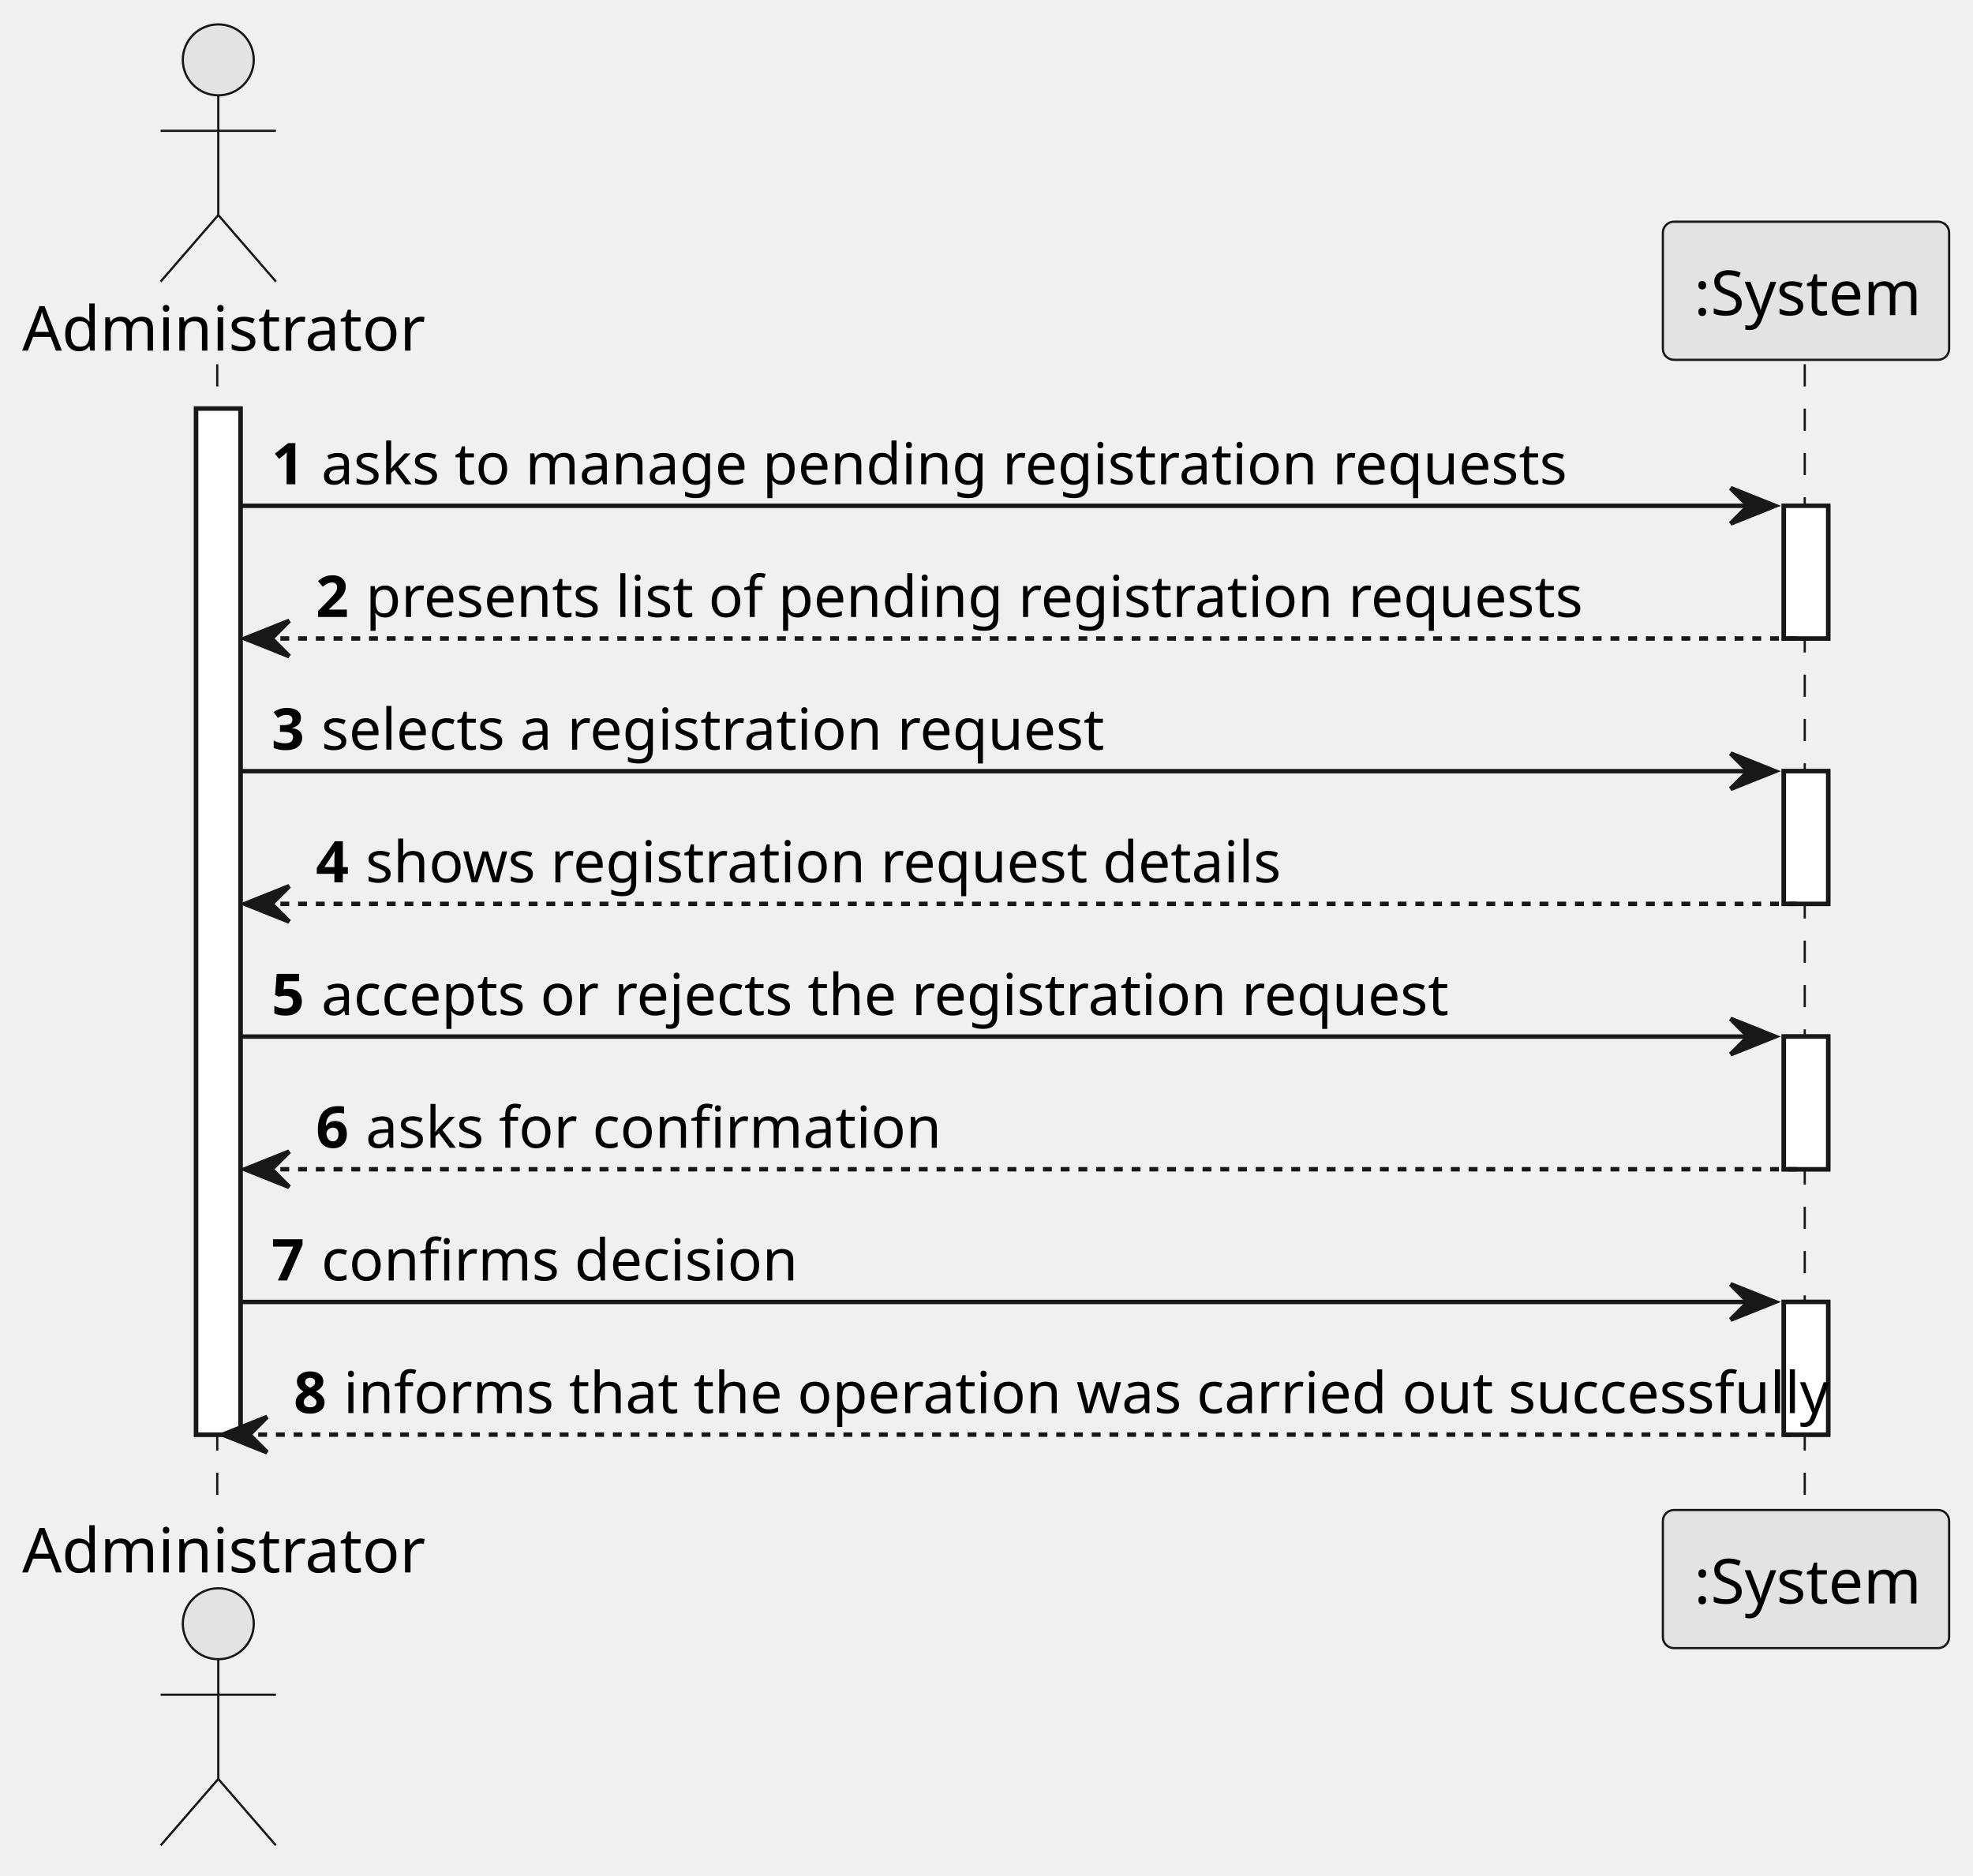
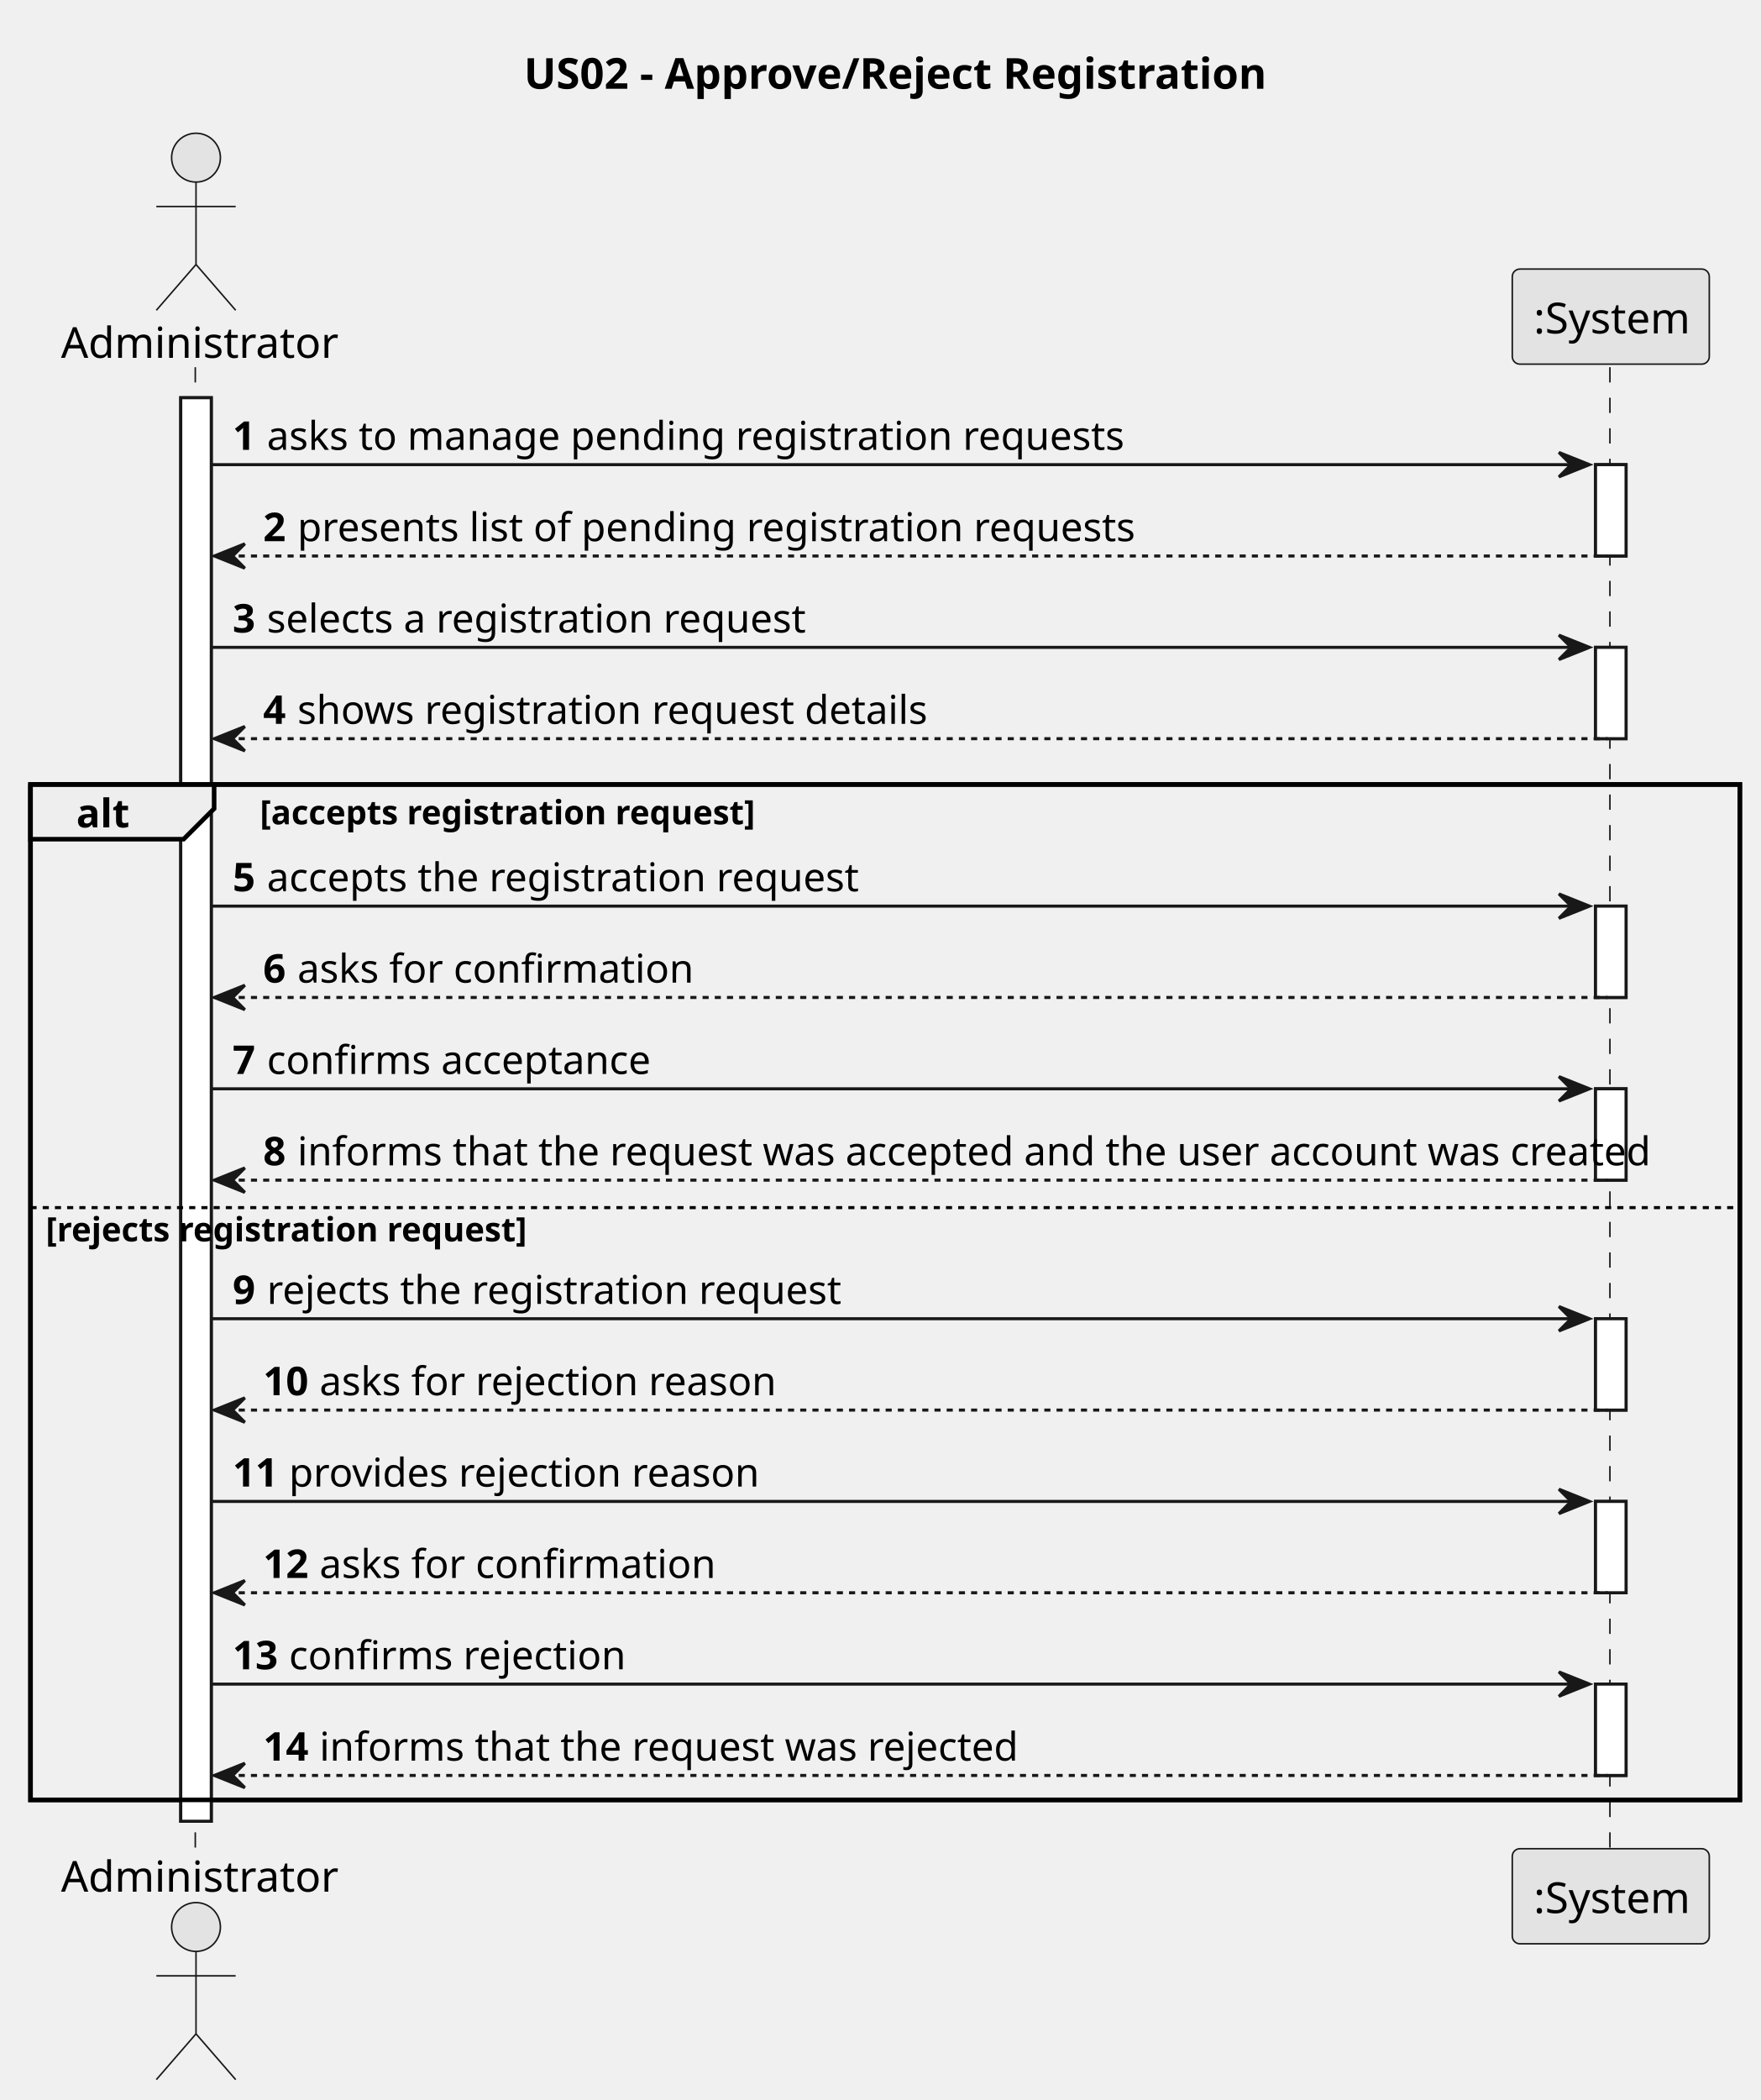
- <svg xmlns="http://www.w3.org/2000/svg" contentStyleType="text/css" data-diagram-type="SEQUENCE" height="423px" preserveAspectRatio="none" style="width:445px;height:423px;background:#FFFFFF;" version="1.1" viewBox="0 0 445 423" width="445px" zoomAndPan="magnify">
+ <svg xmlns="http://www.w3.org/2000/svg" contentStyleType="text/css" data-diagram-type="SEQUENCE" height="688px" preserveAspectRatio="none" style="width:577px;height:688px;background:#FFFFFF;" version="1.1" viewBox="0 0 577 688" width="577px" zoomAndPan="magnify">
  <defs />
  <g>
+     <text fill="#000000" font-family="sans-serif" font-size="14" font-weight="bold" lengthAdjust="spacing" textLength="235.724" x="171.715" y="29.075">US02 - Approve/Reject Registration</text>
    <g>
-       <rect fill="#FFFFFF" height="231.41" style="stroke:#181818;stroke-width:1;" width="10" x="44.234" y="92.151" />
+       <rect fill="#FFFFFF" height="466.37" style="stroke:#181818;stroke-width:1;" width="10" x="59.234" y="130.303" />
    </g>
    <g>
-       <rect fill="#FFFFFF" height="29.926" style="stroke:#181818;stroke-width:1;" width="10" x="402.334" y="114.078" />
+       <rect fill="#FFFFFF" height="29.926" style="stroke:#181818;stroke-width:1;" width="10" x="522.87" y="152.229" />
    </g>
    <g>
-       <rect fill="#FFFFFF" height="29.926" style="stroke:#181818;stroke-width:1;" width="10" x="402.334" y="173.93" />
+       <rect fill="#FFFFFF" height="29.926" style="stroke:#181818;stroke-width:1;" width="10" x="522.87" y="212.082" />
    </g>
    <g>
-       <rect fill="#FFFFFF" height="29.926" style="stroke:#181818;stroke-width:1;" width="10" x="402.334" y="233.783" />
+       <rect fill="#FFFFFF" height="29.926" style="stroke:#181818;stroke-width:1;" width="10" x="522.87" y="296.86" />
    </g>
    <g>
-       <rect fill="#FFFFFF" height="29.926" style="stroke:#181818;stroke-width:1;" width="10" x="402.334" y="293.635" />
+       <rect fill="#FFFFFF" height="29.926" style="stroke:#181818;stroke-width:1;" width="10" x="522.87" y="356.713" />
    </g>
    <g>
-       <rect fill="#000000" fill-opacity="0" height="259.41" width="8" x="45.234" y="82.151" />
-       <line style="stroke:#181818;stroke-width:0.5;stroke-dasharray:5,5;" x1="49" x2="49" y1="82.151" y2="341.562" />
+       <rect fill="#FFFFFF" height="29.926" style="stroke:#181818;stroke-width:1;" width="10" x="522.87" y="432.041" />
    </g>
    <g>
-       <rect fill="#000000" fill-opacity="0" height="259.41" width="8" x="403.334" y="82.151" />
-       <line style="stroke:#181818;stroke-width:0.5;stroke-dasharray:5,5;" x1="407.051" x2="407.051" y1="82.151" y2="341.562" />
-     </g>
-     <g class="participant participant-head" data-participant="Admin">
-       <text fill="#000000" font-family="sans-serif" font-size="14" lengthAdjust="spacing" textLength="82.469" x="5" y="79.075">Administrator</text>
-       <ellipse cx="49.234" cy="13.5" fill="#E3E3E3" rx="8" ry="8" style="stroke:#181818;stroke-width:0.5;" />
-       <path d="M49.234,21.5 L49.234,48.5 M36.234,29.5 L62.234,29.5 M49.234,48.5 L36.234,63.5 M49.234,48.5 L62.234,63.5" fill="none" style="stroke:#181818;stroke-width:0.5;" />
-     </g>
-     <g class="participant participant-tail" data-participant="Admin">
-       <text fill="#000000" font-family="sans-serif" font-size="14" lengthAdjust="spacing" textLength="82.469" x="5" y="354.637">Administrator</text>
-       <ellipse cx="49.234" cy="366.213" fill="#E3E3E3" rx="8" ry="8" style="stroke:#181818;stroke-width:0.5;" />
-       <path d="M49.234,374.213 L49.234,401.213 M36.234,382.213 L62.234,382.213 M49.234,401.213 L36.234,416.213 M49.234,401.213 L62.234,416.213" fill="none" style="stroke:#181818;stroke-width:0.5;" />
-     </g>
-     <g class="participant participant-head" data-participant="System">
-       <rect fill="#E3E3E3" height="31.151" rx="2.5" ry="2.5" style="stroke:#181818;stroke-width:0.5;" width="64.565" x="375.051" y="50" />
-       <text fill="#000000" font-family="sans-serif" font-size="14" lengthAdjust="spacing" textLength="50.565" x="382.051" y="71.075">:System</text>
-     </g>
-     <g class="participant participant-tail" data-participant="System">
-       <rect fill="#E3E3E3" height="31.151" rx="2.5" ry="2.5" style="stroke:#181818;stroke-width:0.5;" width="64.565" x="375.051" y="340.562" />
-       <text fill="#000000" font-family="sans-serif" font-size="14" lengthAdjust="spacing" textLength="50.565" x="382.051" y="361.637">:System</text>
+       <rect fill="#FFFFFF" height="29.926" style="stroke:#181818;stroke-width:1;" width="10" x="522.87" y="491.894" />
    </g>
    <g>
-       <rect fill="#FFFFFF" height="231.41" style="stroke:#181818;stroke-width:1;" width="10" x="44.234" y="92.151" />
+       <rect fill="#FFFFFF" height="29.926" style="stroke:#181818;stroke-width:1;" width="10" x="522.87" y="551.747" />
+     </g>
+     <rect fill="none" height="332.665" style="stroke:#000000;stroke-width:1.5;" width="560.153" x="10" y="257.008" />
+     <g class="participant-lifeline" data-entity-uid="part1" data-qualified-name="Admin" id="part1-lifeline">
+       <g>
+         <rect fill="#000000" fill-opacity="0" height="486.37" width="8" x="60.234" y="120.303" />
+         <line style="stroke:#181818;stroke-width:0.5;stroke-dasharray:5,5;" x1="64" x2="64" y1="120.303" y2="606.673" />
+       </g>
+     </g>
+     <g class="participant-lifeline" data-entity-uid="part2" data-qualified-name="System" id="part2-lifeline">
+       <g>
+         <rect fill="#000000" fill-opacity="0" height="486.37" width="8" x="523.87" y="120.303" />
+         <line style="stroke:#181818;stroke-width:0.5;stroke-dasharray:5,5;" x1="527.587" x2="527.587" y1="120.303" y2="606.673" />
+       </g>
+     </g>
+     <g class="participant participant-head" data-entity-uid="part1" data-qualified-name="Admin" id="part1-head">
+       <text fill="#000000" font-family="sans-serif" font-size="14" lengthAdjust="spacing" textLength="82.469" x="20" y="117.227">Administrator</text>
+       <ellipse cx="64.234" cy="51.651" fill="#E3E3E3" rx="8" ry="8" style="stroke:#181818;stroke-width:0.5;" />
+       <path d="M64.234,59.651 L64.234,86.651 M51.234,67.651 L77.234,67.651 M64.234,86.651 L51.234,101.651 M64.234,86.651 L77.234,101.651" fill="none" style="stroke:#181818;stroke-width:0.5;" />
+     </g>
+     <g class="participant participant-tail" data-entity-uid="part1" data-qualified-name="Admin" id="part1-tail">
+       <text fill="#000000" font-family="sans-serif" font-size="14" lengthAdjust="spacing" textLength="82.469" x="20" y="619.748">Administrator</text>
+       <ellipse cx="64.234" cy="631.324" fill="#E3E3E3" rx="8" ry="8" style="stroke:#181818;stroke-width:0.5;" />
+       <path d="M64.234,639.324 L64.234,666.324 M51.234,647.324 L77.234,647.324 M64.234,666.324 L51.234,681.324 M64.234,666.324 L77.234,681.324" fill="none" style="stroke:#181818;stroke-width:0.5;" />
+     </g>
+     <g class="participant participant-head" data-entity-uid="part2" data-qualified-name="System" id="part2-head">
+       <rect fill="#E3E3E3" height="31.151" rx="2.5" ry="2.5" style="stroke:#181818;stroke-width:0.5;" width="64.565" x="495.587" y="88.151" />
+       <text fill="#000000" font-family="sans-serif" font-size="14" lengthAdjust="spacing" textLength="50.565" x="502.587" y="109.227">:System</text>
+     </g>
+     <g class="participant participant-tail" data-entity-uid="part2" data-qualified-name="System" id="part2-tail">
+       <rect fill="#E3E3E3" height="31.151" rx="2.5" ry="2.5" style="stroke:#181818;stroke-width:0.5;" width="64.565" x="495.587" y="605.673" />
+       <text fill="#000000" font-family="sans-serif" font-size="14" lengthAdjust="spacing" textLength="50.565" x="502.587" y="626.748">:System</text>
    </g>
    <g>
-       <rect fill="#FFFFFF" height="29.926" style="stroke:#181818;stroke-width:1;" width="10" x="402.334" y="114.078" />
+       <rect fill="#FFFFFF" height="466.37" style="stroke:#181818;stroke-width:1;" width="10" x="59.234" y="130.303" />
    </g>
    <g>
-       <rect fill="#FFFFFF" height="29.926" style="stroke:#181818;stroke-width:1;" width="10" x="402.334" y="173.93" />
+       <rect fill="#FFFFFF" height="29.926" style="stroke:#181818;stroke-width:1;" width="10" x="522.87" y="152.229" />
    </g>
    <g>
-       <rect fill="#FFFFFF" height="29.926" style="stroke:#181818;stroke-width:1;" width="10" x="402.334" y="233.783" />
+       <rect fill="#FFFFFF" height="29.926" style="stroke:#181818;stroke-width:1;" width="10" x="522.87" y="212.082" />
    </g>
    <g>
-       <rect fill="#FFFFFF" height="29.926" style="stroke:#181818;stroke-width:1;" width="10" x="402.334" y="293.635" />
+       <rect fill="#FFFFFF" height="29.926" style="stroke:#181818;stroke-width:1;" width="10" x="522.87" y="296.86" />
    </g>
-     <g class="message" data-participant-1="Admin" data-participant-2="System">
-       <polygon fill="#181818" points="390.334,110.078,400.334,114.078,390.334,118.078,394.334,114.078" style="stroke:#181818;stroke-width:1;" />
-       <line style="stroke:#181818;stroke-width:1;" x1="54.234" x2="396.334" y1="114.078" y2="114.078" />
-       <text fill="#000000" font-family="sans-serif" font-size="13" font-weight="bold" lengthAdjust="spacing" textLength="7.23" x="61.234" y="109.221">1</text>
-       <text fill="#000000" font-family="sans-serif" font-size="13" lengthAdjust="spacing" textLength="263.047" x="72.464" y="109.221">asks to manage pending registration requests</text>
+     <g>
+       <rect fill="#FFFFFF" height="29.926" style="stroke:#181818;stroke-width:1;" width="10" x="522.87" y="356.713" />
    </g>
-     <g class="message" data-participant-1="System" data-participant-2="Admin">
-       <polygon fill="#181818" points="65.234,140.004,55.234,144.004,65.234,148.004,61.234,144.004" style="stroke:#181818;stroke-width:1;" />
-       <line style="stroke:#181818;stroke-width:1;stroke-dasharray:2,2;" x1="59.234" x2="406.334" y1="144.004" y2="144.004" />
-       <text fill="#000000" font-family="sans-serif" font-size="13" font-weight="bold" lengthAdjust="spacing" textLength="7.23" x="71.234" y="139.148">2</text>
-       <text fill="#000000" font-family="sans-serif" font-size="13" lengthAdjust="spacing" textLength="255.087" x="82.464" y="139.148">presents list of pending registration requests</text>
+     <g>
+       <rect fill="#FFFFFF" height="29.926" style="stroke:#181818;stroke-width:1;" width="10" x="522.87" y="432.041" />
    </g>
-     <g class="message" data-participant-1="Admin" data-participant-2="System">
-       <polygon fill="#181818" points="390.334,169.93,400.334,173.93,390.334,177.93,394.334,173.93" style="stroke:#181818;stroke-width:1;" />
-       <line style="stroke:#181818;stroke-width:1;" x1="54.234" x2="396.334" y1="173.93" y2="173.93" />
-       <text fill="#000000" font-family="sans-serif" font-size="13" font-weight="bold" lengthAdjust="spacing" textLength="7.23" x="61.234" y="169.074">3</text>
-       <text fill="#000000" font-family="sans-serif" font-size="13" lengthAdjust="spacing" textLength="166.194" x="72.464" y="169.074">selects a registration request</text>
+     <g>
+       <rect fill="#FFFFFF" height="29.926" style="stroke:#181818;stroke-width:1;" width="10" x="522.87" y="491.894" />
    </g>
-     <g class="message" data-participant-1="System" data-participant-2="Admin">
-       <polygon fill="#181818" points="65.234,199.856,55.234,203.856,65.234,207.856,61.234,203.856" style="stroke:#181818;stroke-width:1;" />
-       <line style="stroke:#181818;stroke-width:1;stroke-dasharray:2,2;" x1="59.234" x2="406.334" y1="203.856" y2="203.856" />
-       <text fill="#000000" font-family="sans-serif" font-size="13" font-weight="bold" lengthAdjust="spacing" textLength="7.23" x="71.234" y="199">4</text>
-       <text fill="#000000" font-family="sans-serif" font-size="13" lengthAdjust="spacing" textLength="192.931" x="82.464" y="199">shows registration request details</text>
+     <g>
+       <rect fill="#FFFFFF" height="29.926" style="stroke:#181818;stroke-width:1;" width="10" x="522.87" y="551.747" />
    </g>
-     <g class="message" data-participant-1="Admin" data-participant-2="System">
-       <polygon fill="#181818" points="390.334,229.783,400.334,233.783,390.334,237.783,394.334,233.783" style="stroke:#181818;stroke-width:1;" />
-       <line style="stroke:#181818;stroke-width:1;" x1="54.234" x2="396.334" y1="233.783" y2="233.783" />
-       <text fill="#000000" font-family="sans-serif" font-size="13" font-weight="bold" lengthAdjust="spacing" textLength="7.23" x="61.234" y="228.926">5</text>
-       <text fill="#000000" font-family="sans-serif" font-size="13" lengthAdjust="spacing" textLength="238.45" x="72.464" y="228.926">accepts or rejects the registration request</text>
+     <g class="message" data-entity-1="part1" data-entity-2="part2" id="msg1">
+       <polygon fill="#181818" points="510.87,148.229,520.87,152.229,510.87,156.229,514.87,152.229" style="stroke:#181818;stroke-width:1;" />
+       <line style="stroke:#181818;stroke-width:1;" x1="69.234" x2="516.87" y1="152.229" y2="152.229" />
+       <text fill="#000000" font-family="sans-serif" font-size="13" font-weight="bold" lengthAdjust="spacing" textLength="7.23" x="76.234" y="147.373">1</text>
+       <text fill="#000000" font-family="sans-serif" font-size="13" lengthAdjust="spacing" textLength="263.047" x="87.464" y="147.373">asks to manage pending registration requests</text>
    </g>
-     <g class="message" data-participant-1="System" data-participant-2="Admin">
-       <polygon fill="#181818" points="65.234,259.709,55.234,263.709,65.234,267.709,61.234,263.709" style="stroke:#181818;stroke-width:1;" />
-       <line style="stroke:#181818;stroke-width:1;stroke-dasharray:2,2;" x1="59.234" x2="406.334" y1="263.709" y2="263.709" />
-       <text fill="#000000" font-family="sans-serif" font-size="13" font-weight="bold" lengthAdjust="spacing" textLength="7.23" x="71.234" y="258.853">6</text>
-       <text fill="#000000" font-family="sans-serif" font-size="13" lengthAdjust="spacing" textLength="119.933" x="82.464" y="258.853">asks for confirmation</text>
+     <g class="message" data-entity-1="part2" data-entity-2="part1" id="msg2">
+       <polygon fill="#181818" points="80.234,178.155,70.234,182.155,80.234,186.155,76.234,182.155" style="stroke:#181818;stroke-width:1;" />
+       <line style="stroke:#181818;stroke-width:1;stroke-dasharray:2,2;" x1="74.234" x2="526.87" y1="182.155" y2="182.155" />
+       <text fill="#000000" font-family="sans-serif" font-size="13" font-weight="bold" lengthAdjust="spacing" textLength="7.23" x="86.234" y="177.299">2</text>
+       <text fill="#000000" font-family="sans-serif" font-size="13" lengthAdjust="spacing" textLength="255.087" x="97.464" y="177.299">presents list of pending registration requests</text>
    </g>
-     <g class="message" data-participant-1="Admin" data-participant-2="System">
-       <polygon fill="#181818" points="390.334,289.635,400.334,293.635,390.334,297.635,394.334,293.635" style="stroke:#181818;stroke-width:1;" />
-       <line style="stroke:#181818;stroke-width:1;" x1="54.234" x2="396.334" y1="293.635" y2="293.635" />
-       <text fill="#000000" font-family="sans-serif" font-size="13" font-weight="bold" lengthAdjust="spacing" textLength="7.23" x="61.234" y="288.779">7</text>
-       <text fill="#000000" font-family="sans-serif" font-size="13" lengthAdjust="spacing" textLength="100.426" x="72.464" y="288.779">confirms decision</text>
+     <g class="message" data-entity-1="part1" data-entity-2="part2" id="msg3">
+       <polygon fill="#181818" points="510.87,208.082,520.87,212.082,510.87,216.082,514.87,212.082" style="stroke:#181818;stroke-width:1;" />
+       <line style="stroke:#181818;stroke-width:1;" x1="69.234" x2="516.87" y1="212.082" y2="212.082" />
+       <text fill="#000000" font-family="sans-serif" font-size="13" font-weight="bold" lengthAdjust="spacing" textLength="7.23" x="76.234" y="207.225">3</text>
+       <text fill="#000000" font-family="sans-serif" font-size="13" lengthAdjust="spacing" textLength="166.194" x="87.464" y="207.225">selects a registration request</text>
    </g>
-     <g class="message" data-participant-1="System" data-participant-2="Admin">
-       <polygon fill="#181818" points="60.234,319.562,50.234,323.562,60.234,327.562,56.234,323.562" style="stroke:#181818;stroke-width:1;" />
-       <line style="stroke:#181818;stroke-width:1;stroke-dasharray:2,2;" x1="54.234" x2="406.334" y1="323.562" y2="323.562" />
-       <text fill="#000000" font-family="sans-serif" font-size="13" font-weight="bold" lengthAdjust="spacing" textLength="7.23" x="66.234" y="318.705">8</text>
-       <text fill="#000000" font-family="sans-serif" font-size="13" lengthAdjust="spacing" textLength="312.87" x="77.464" y="318.705">informs that the operation was carried out successfully</text>
+     <g class="message" data-entity-1="part2" data-entity-2="part1" id="msg4">
+       <polygon fill="#181818" points="80.234,238.008,70.234,242.008,80.234,246.008,76.234,242.008" style="stroke:#181818;stroke-width:1;" />
+       <line style="stroke:#181818;stroke-width:1;stroke-dasharray:2,2;" x1="74.234" x2="526.87" y1="242.008" y2="242.008" />
+       <text fill="#000000" font-family="sans-serif" font-size="13" font-weight="bold" lengthAdjust="spacing" textLength="7.23" x="86.234" y="237.151">4</text>
+       <text fill="#000000" font-family="sans-serif" font-size="13" lengthAdjust="spacing" textLength="192.931" x="97.464" y="237.151">shows registration request details</text>
+     </g>
+     <path d="M10,257.008 L70.171,257.008 L70.171,264.934 L60.171,274.934 L10,274.934 L10,257.008" fill="#EEEEEE" style="stroke:#000000;stroke-width:1.5;" />
+     <rect fill="none" height="332.665" style="stroke:#000000;stroke-width:1.5;" width="560.153" x="10" y="257.008" />
+     <text fill="#000000" font-family="sans-serif" font-size="13" font-weight="bold" lengthAdjust="spacing" textLength="15.171" x="25" y="271.078">alt</text>
+     <text fill="#000000" font-family="sans-serif" font-size="11" font-weight="bold" lengthAdjust="spacing" textLength="154.655" x="85.171" y="270.067">[accepts registration request]</text>
+     <g class="message" data-entity-1="part1" data-entity-2="part2" id="msg5">
+       <polygon fill="#181818" points="510.87,292.86,520.87,296.86,510.87,300.86,514.87,296.86" style="stroke:#181818;stroke-width:1;" />
+       <line style="stroke:#181818;stroke-width:1;" x1="69.234" x2="516.87" y1="296.86" y2="296.86" />
+       <text fill="#000000" font-family="sans-serif" font-size="13" font-weight="bold" lengthAdjust="spacing" textLength="7.23" x="76.234" y="292.004">5</text>
+       <text fill="#000000" font-family="sans-serif" font-size="13" lengthAdjust="spacing" textLength="181.378" x="87.464" y="292.004">accepts the registration request</text>
+     </g>
+     <g class="message" data-entity-1="part2" data-entity-2="part1" id="msg6">
+       <polygon fill="#181818" points="80.234,322.787,70.234,326.787,80.234,330.787,76.234,326.787" style="stroke:#181818;stroke-width:1;" />
+       <line style="stroke:#181818;stroke-width:1;stroke-dasharray:2,2;" x1="74.234" x2="526.87" y1="326.787" y2="326.787" />
+       <text fill="#000000" font-family="sans-serif" font-size="13" font-weight="bold" lengthAdjust="spacing" textLength="7.23" x="86.234" y="321.93">6</text>
+       <text fill="#000000" font-family="sans-serif" font-size="13" lengthAdjust="spacing" textLength="119.933" x="97.464" y="321.93">asks for confirmation</text>
+     </g>
+     <g class="message" data-entity-1="part1" data-entity-2="part2" id="msg7">
+       <polygon fill="#181818" points="510.87,352.713,520.87,356.713,510.87,360.713,514.87,356.713" style="stroke:#181818;stroke-width:1;" />
+       <line style="stroke:#181818;stroke-width:1;" x1="69.234" x2="516.87" y1="356.713" y2="356.713" />
+       <text fill="#000000" font-family="sans-serif" font-size="13" font-weight="bold" lengthAdjust="spacing" textLength="7.23" x="76.234" y="351.856">7</text>
+       <text fill="#000000" font-family="sans-serif" font-size="13" lengthAdjust="spacing" textLength="119.222" x="87.464" y="351.856">confirms acceptance</text>
+     </g>
+     <g class="message" data-entity-1="part2" data-entity-2="part1" id="msg8">
+       <polygon fill="#181818" points="80.234,382.639,70.234,386.639,80.234,390.639,76.234,386.639" style="stroke:#181818;stroke-width:1;" />
+       <line style="stroke:#181818;stroke-width:1;stroke-dasharray:2,2;" x1="74.234" x2="526.87" y1="386.639" y2="386.639" />
+       <text fill="#000000" font-family="sans-serif" font-size="13" font-weight="bold" lengthAdjust="spacing" textLength="7.23" x="86.234" y="381.783">8</text>
+       <text fill="#000000" font-family="sans-serif" font-size="13" lengthAdjust="spacing" textLength="418.406" x="97.464" y="381.783">informs that the request was accepted and the user account was created</text>
+     </g>
+     <line style="stroke:#000000;stroke-width:1;stroke-dasharray:2,2;" x1="10" x2="570.153" y1="395.639" y2="395.639" />
+     <text fill="#000000" font-family="sans-serif" font-size="11" font-weight="bold" lengthAdjust="spacing" textLength="149.155" x="15" y="406.698">[rejects registration request]</text>
+     <g class="message" data-entity-1="part1" data-entity-2="part2" id="msg9">
+       <polygon fill="#181818" points="510.87,428.041,520.87,432.041,510.87,436.041,514.87,432.041" style="stroke:#181818;stroke-width:1;" />
+       <line style="stroke:#181818;stroke-width:1;" x1="69.234" x2="516.87" y1="432.041" y2="432.041" />
+       <text fill="#000000" font-family="sans-serif" font-size="13" font-weight="bold" lengthAdjust="spacing" textLength="7.23" x="76.234" y="427.185">9</text>
+       <text fill="#000000" font-family="sans-serif" font-size="13" lengthAdjust="spacing" textLength="174.865" x="87.464" y="427.185">rejects the registration request</text>
+     </g>
+     <g class="message" data-entity-1="part2" data-entity-2="part1" id="msg10">
+       <polygon fill="#181818" points="80.234,457.968,70.234,461.968,80.234,465.968,76.234,461.968" style="stroke:#181818;stroke-width:1;" />
+       <line style="stroke:#181818;stroke-width:1;stroke-dasharray:2,2;" x1="74.234" x2="526.87" y1="461.968" y2="461.968" />
+       <text fill="#000000" font-family="sans-serif" font-size="13" font-weight="bold" lengthAdjust="spacing" textLength="14.46" x="86.234" y="457.111">10</text>
+       <text fill="#000000" font-family="sans-serif" font-size="13" lengthAdjust="spacing" textLength="141.623" x="104.694" y="457.111">asks for rejection reason</text>
+     </g>
+     <g class="message" data-entity-1="part1" data-entity-2="part2" id="msg11">
+       <polygon fill="#181818" points="510.87,487.894,520.87,491.894,510.87,495.894,514.87,491.894" style="stroke:#181818;stroke-width:1;" />
+       <line style="stroke:#181818;stroke-width:1;" x1="69.234" x2="516.87" y1="491.894" y2="491.894" />
+       <text fill="#000000" font-family="sans-serif" font-size="13" font-weight="bold" lengthAdjust="spacing" textLength="14.46" x="76.234" y="487.038">11</text>
+       <text fill="#000000" font-family="sans-serif" font-size="13" lengthAdjust="spacing" textLength="145.247" x="94.694" y="487.038">provides rejection reason</text>
+     </g>
+     <g class="message" data-entity-1="part2" data-entity-2="part1" id="msg12">
+       <polygon fill="#181818" points="80.234,517.82,70.234,521.82,80.234,525.82,76.234,521.82" style="stroke:#181818;stroke-width:1;" />
+       <line style="stroke:#181818;stroke-width:1;stroke-dasharray:2,2;" x1="74.234" x2="526.87" y1="521.82" y2="521.82" />
+       <text fill="#000000" font-family="sans-serif" font-size="13" font-weight="bold" lengthAdjust="spacing" textLength="14.46" x="86.234" y="516.964">12</text>
+       <text fill="#000000" font-family="sans-serif" font-size="13" lengthAdjust="spacing" textLength="119.933" x="104.694" y="516.964">asks for confirmation</text>
+     </g>
+     <g class="message" data-entity-1="part1" data-entity-2="part2" id="msg13">
+       <polygon fill="#181818" points="510.87,547.747,520.87,551.747,510.87,555.747,514.87,551.747" style="stroke:#181818;stroke-width:1;" />
+       <line style="stroke:#181818;stroke-width:1;" x1="69.234" x2="516.87" y1="551.747" y2="551.747" />
+       <text fill="#000000" font-family="sans-serif" font-size="13" font-weight="bold" lengthAdjust="spacing" textLength="14.46" x="76.234" y="546.89">13</text>
+       <text fill="#000000" font-family="sans-serif" font-size="13" lengthAdjust="spacing" textLength="101.867" x="94.694" y="546.89">confirms rejection</text>
+     </g>
+     <g class="message" data-entity-1="part2" data-entity-2="part1" id="msg14">
+       <polygon fill="#181818" points="80.234,577.673,70.234,581.673,80.234,585.673,76.234,581.673" style="stroke:#181818;stroke-width:1;" />
+       <line style="stroke:#181818;stroke-width:1;stroke-dasharray:2,2;" x1="74.234" x2="526.87" y1="581.673" y2="581.673" />
+       <text fill="#000000" font-family="sans-serif" font-size="13" font-weight="bold" lengthAdjust="spacing" textLength="14.46" x="86.234" y="576.816">14</text>
+       <text fill="#000000" font-family="sans-serif" font-size="13" lengthAdjust="spacing" textLength="213.161" x="104.694" y="576.816">informs that the request was rejected</text>
    </g>
  </g>
</svg>
